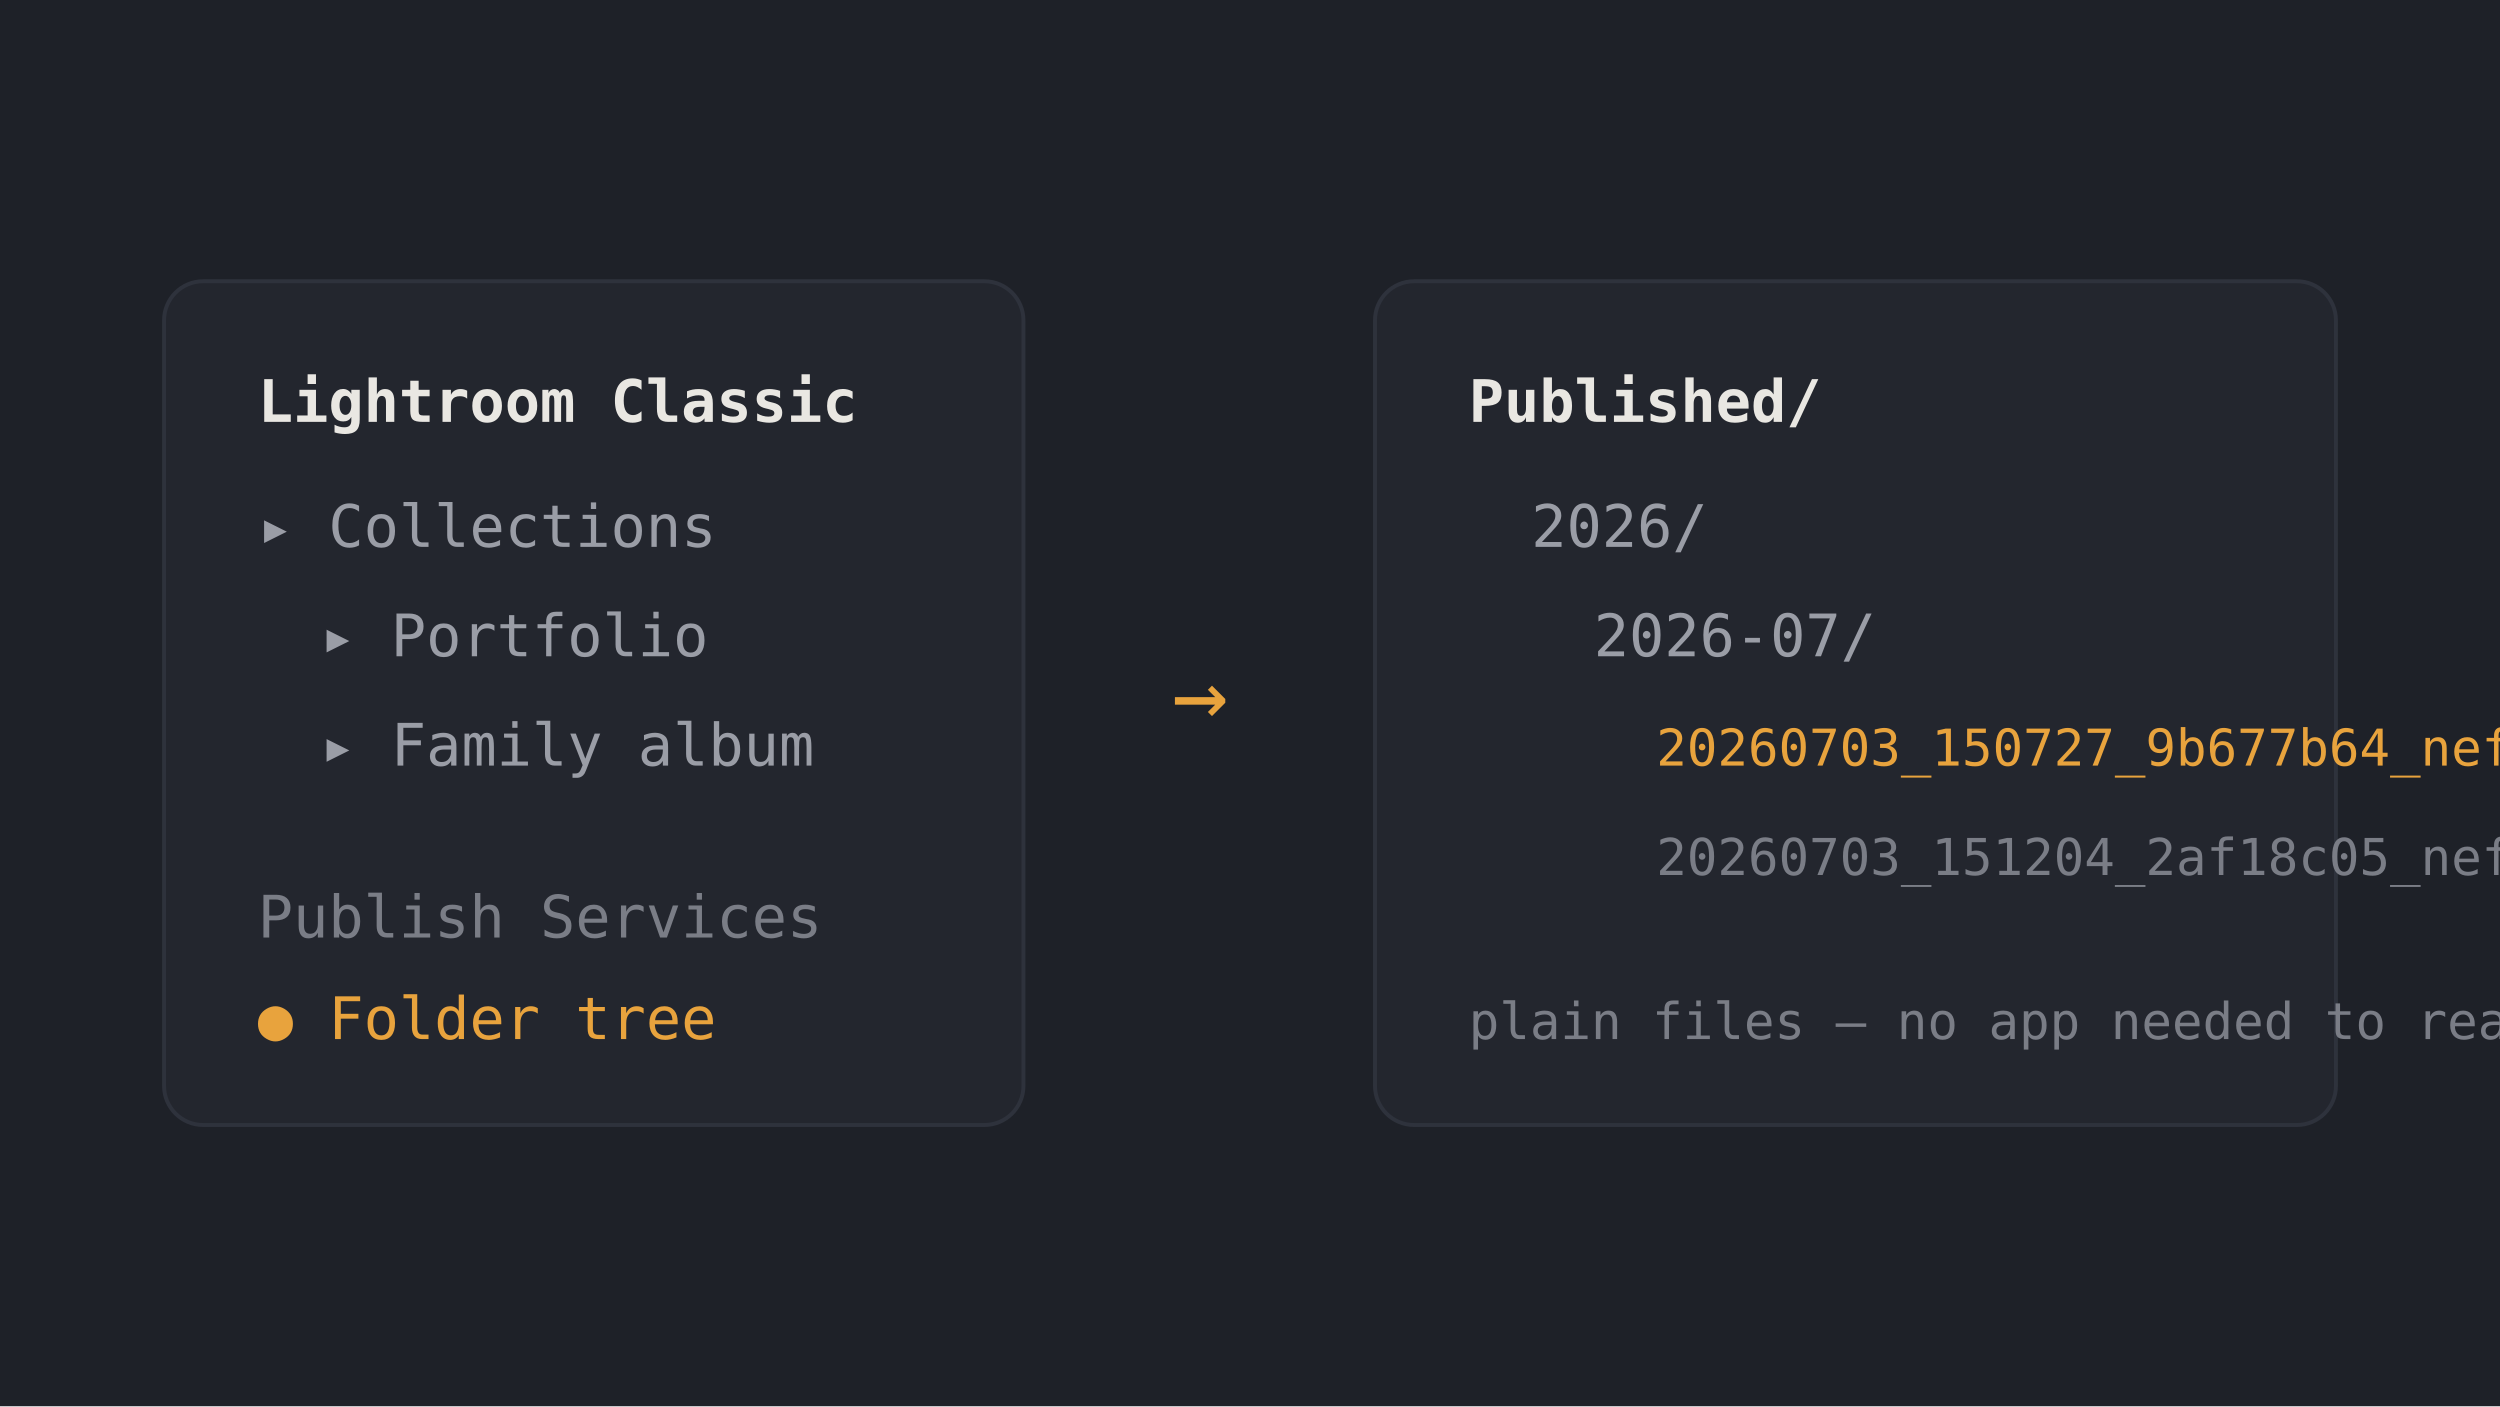
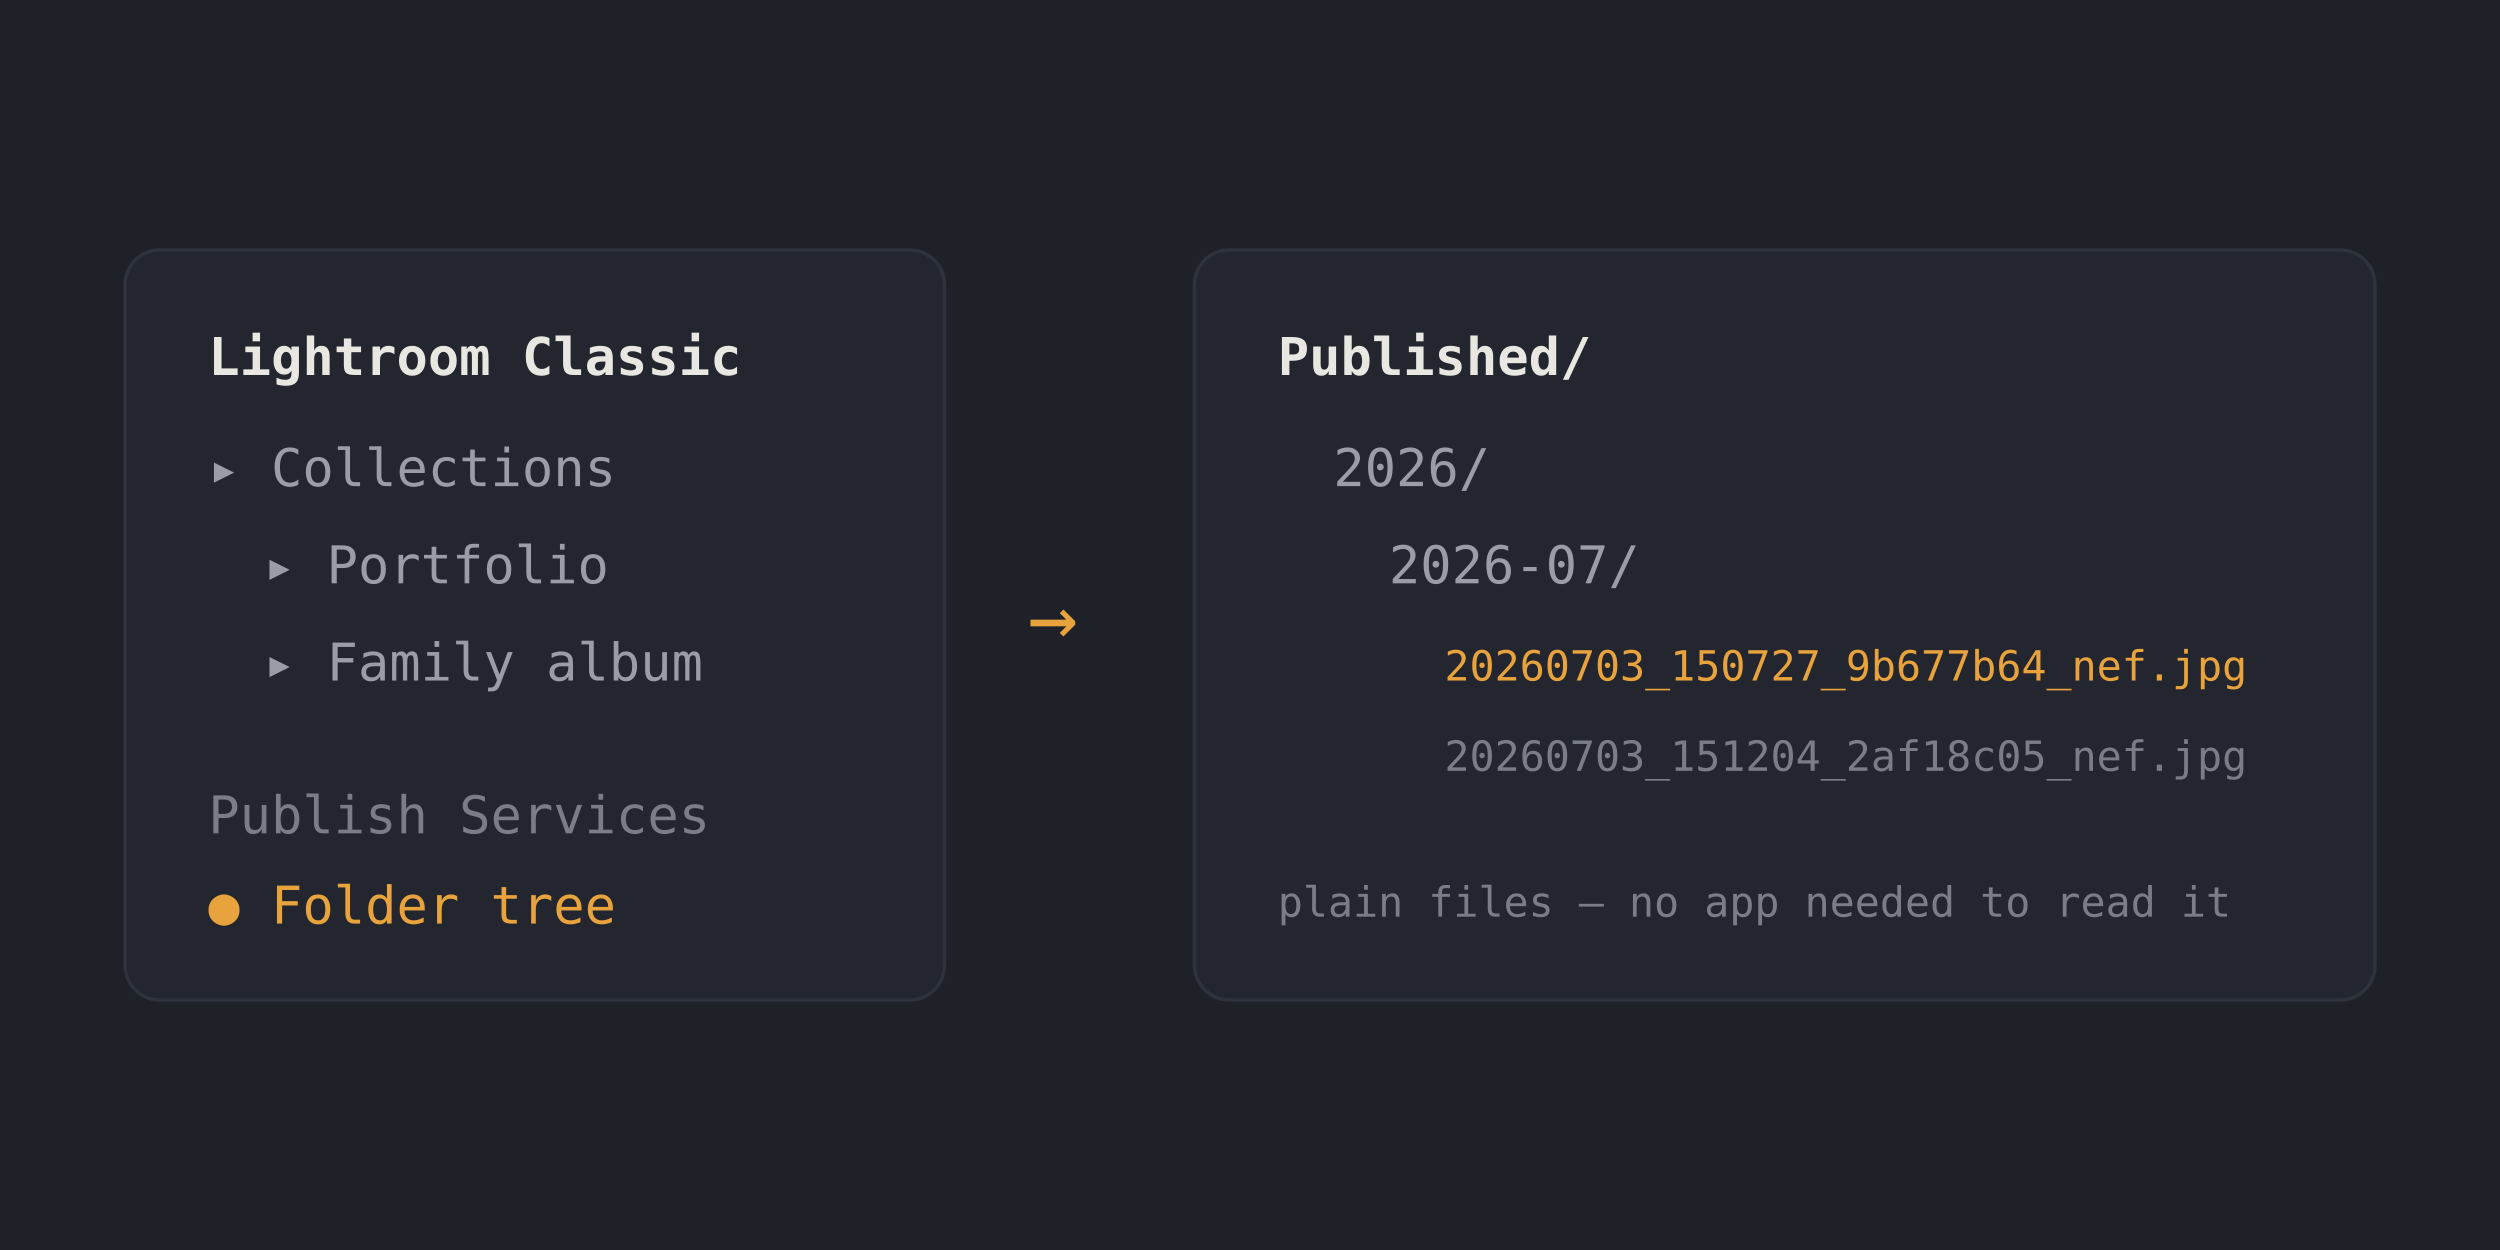
- <svg xmlns="http://www.w3.org/2000/svg" viewBox="0 0 640 360" role="img" aria-label="Diagram: Lightroom Classic collections published into a plain folder tree">
-   <rect width="640" height="360" fill="#1e2128" />
+ <svg xmlns="http://www.w3.org/2000/svg" viewBox="0 0 720 360" role="img" aria-label="Diagram: Lightroom Classic collections published into a plain folder tree">
+   <rect width="720" height="360" fill="#1e2128" />
  <g font-family="ui-monospace, Menlo, monospace" font-size="15">
-     <rect x="42" y="72" width="220" height="216" rx="10" fill="#23262e" stroke="#2e323c" />
-     <text x="66" y="108" fill="#e9e7e2" font-weight="700">Lightroom Classic</text>
-     <text x="66" y="140" fill="#9a9da6">▸ Collections</text>
-     <text x="82" y="168" fill="#9a9da6">▸ Portfolio</text>
-     <text x="82" y="196" fill="#9a9da6">▸ Family album</text>
-     <text x="66" y="240" fill="#7a7d86">Publish Services</text>
-     <text x="66" y="266" fill="#e8a33d">● Folder tree</text>
-     <text x="300" y="186" fill="#e8a33d" font-size="24">→</text>
-     <rect x="352" y="72" width="246" height="216" rx="10" fill="#23262e" stroke="#2e323c" />
-     <text x="376" y="108" fill="#e9e7e2" font-weight="700">Published/</text>
-     <text x="392" y="140" fill="#9a9da6">2026/</text>
-     <text x="408" y="168" fill="#9a9da6">2026-07/</text>
-     <text x="424" y="196" fill="#e8a33d" font-size="13">20260703_150727_9b677b64_nef.jpg</text>
-     <text x="424" y="224" fill="#7a7d86" font-size="13">20260703_151204_2af18c05_nef.jpg</text>
-     <text x="376" y="266" fill="#7a7d86" font-size="13">plain files — no app needed to read it</text>
+     <rect x="36" y="72" width="236" height="216" rx="10" fill="#23262e" stroke="#2e323c" />
+     <text x="60" y="108" fill="#e9e7e2" font-weight="700">Lightroom Classic</text>
+     <text x="60" y="140" fill="#9a9da6">▸ Collections</text>
+     <text x="76" y="168" fill="#9a9da6">▸ Portfolio</text>
+     <text x="76" y="196" fill="#9a9da6">▸ Family album</text>
+     <text x="60" y="240" fill="#7a7d86">Publish Services</text>
+     <text x="60" y="266" fill="#e8a33d">● Folder tree</text>
+     <text x="296" y="186" fill="#e8a33d" font-size="24">→</text>
+     <rect x="344" y="72" width="340" height="216" rx="10" fill="#23262e" stroke="#2e323c" />
+     <text x="368" y="108" fill="#e9e7e2" font-weight="700">Published/</text>
+     <text x="384" y="140" fill="#9a9da6">2026/</text>
+     <text x="400" y="168" fill="#9a9da6">2026-07/</text>
+     <text x="416" y="196" fill="#e8a33d" font-size="12">20260703_150727_9b677b64_nef.jpg</text>
+     <text x="416" y="222" fill="#7a7d86" font-size="12">20260703_151204_2af18c05_nef.jpg</text>
+     <text x="368" y="264" fill="#7a7d86" font-size="12">plain files — no app needed to read it</text>
  </g>
</svg>
